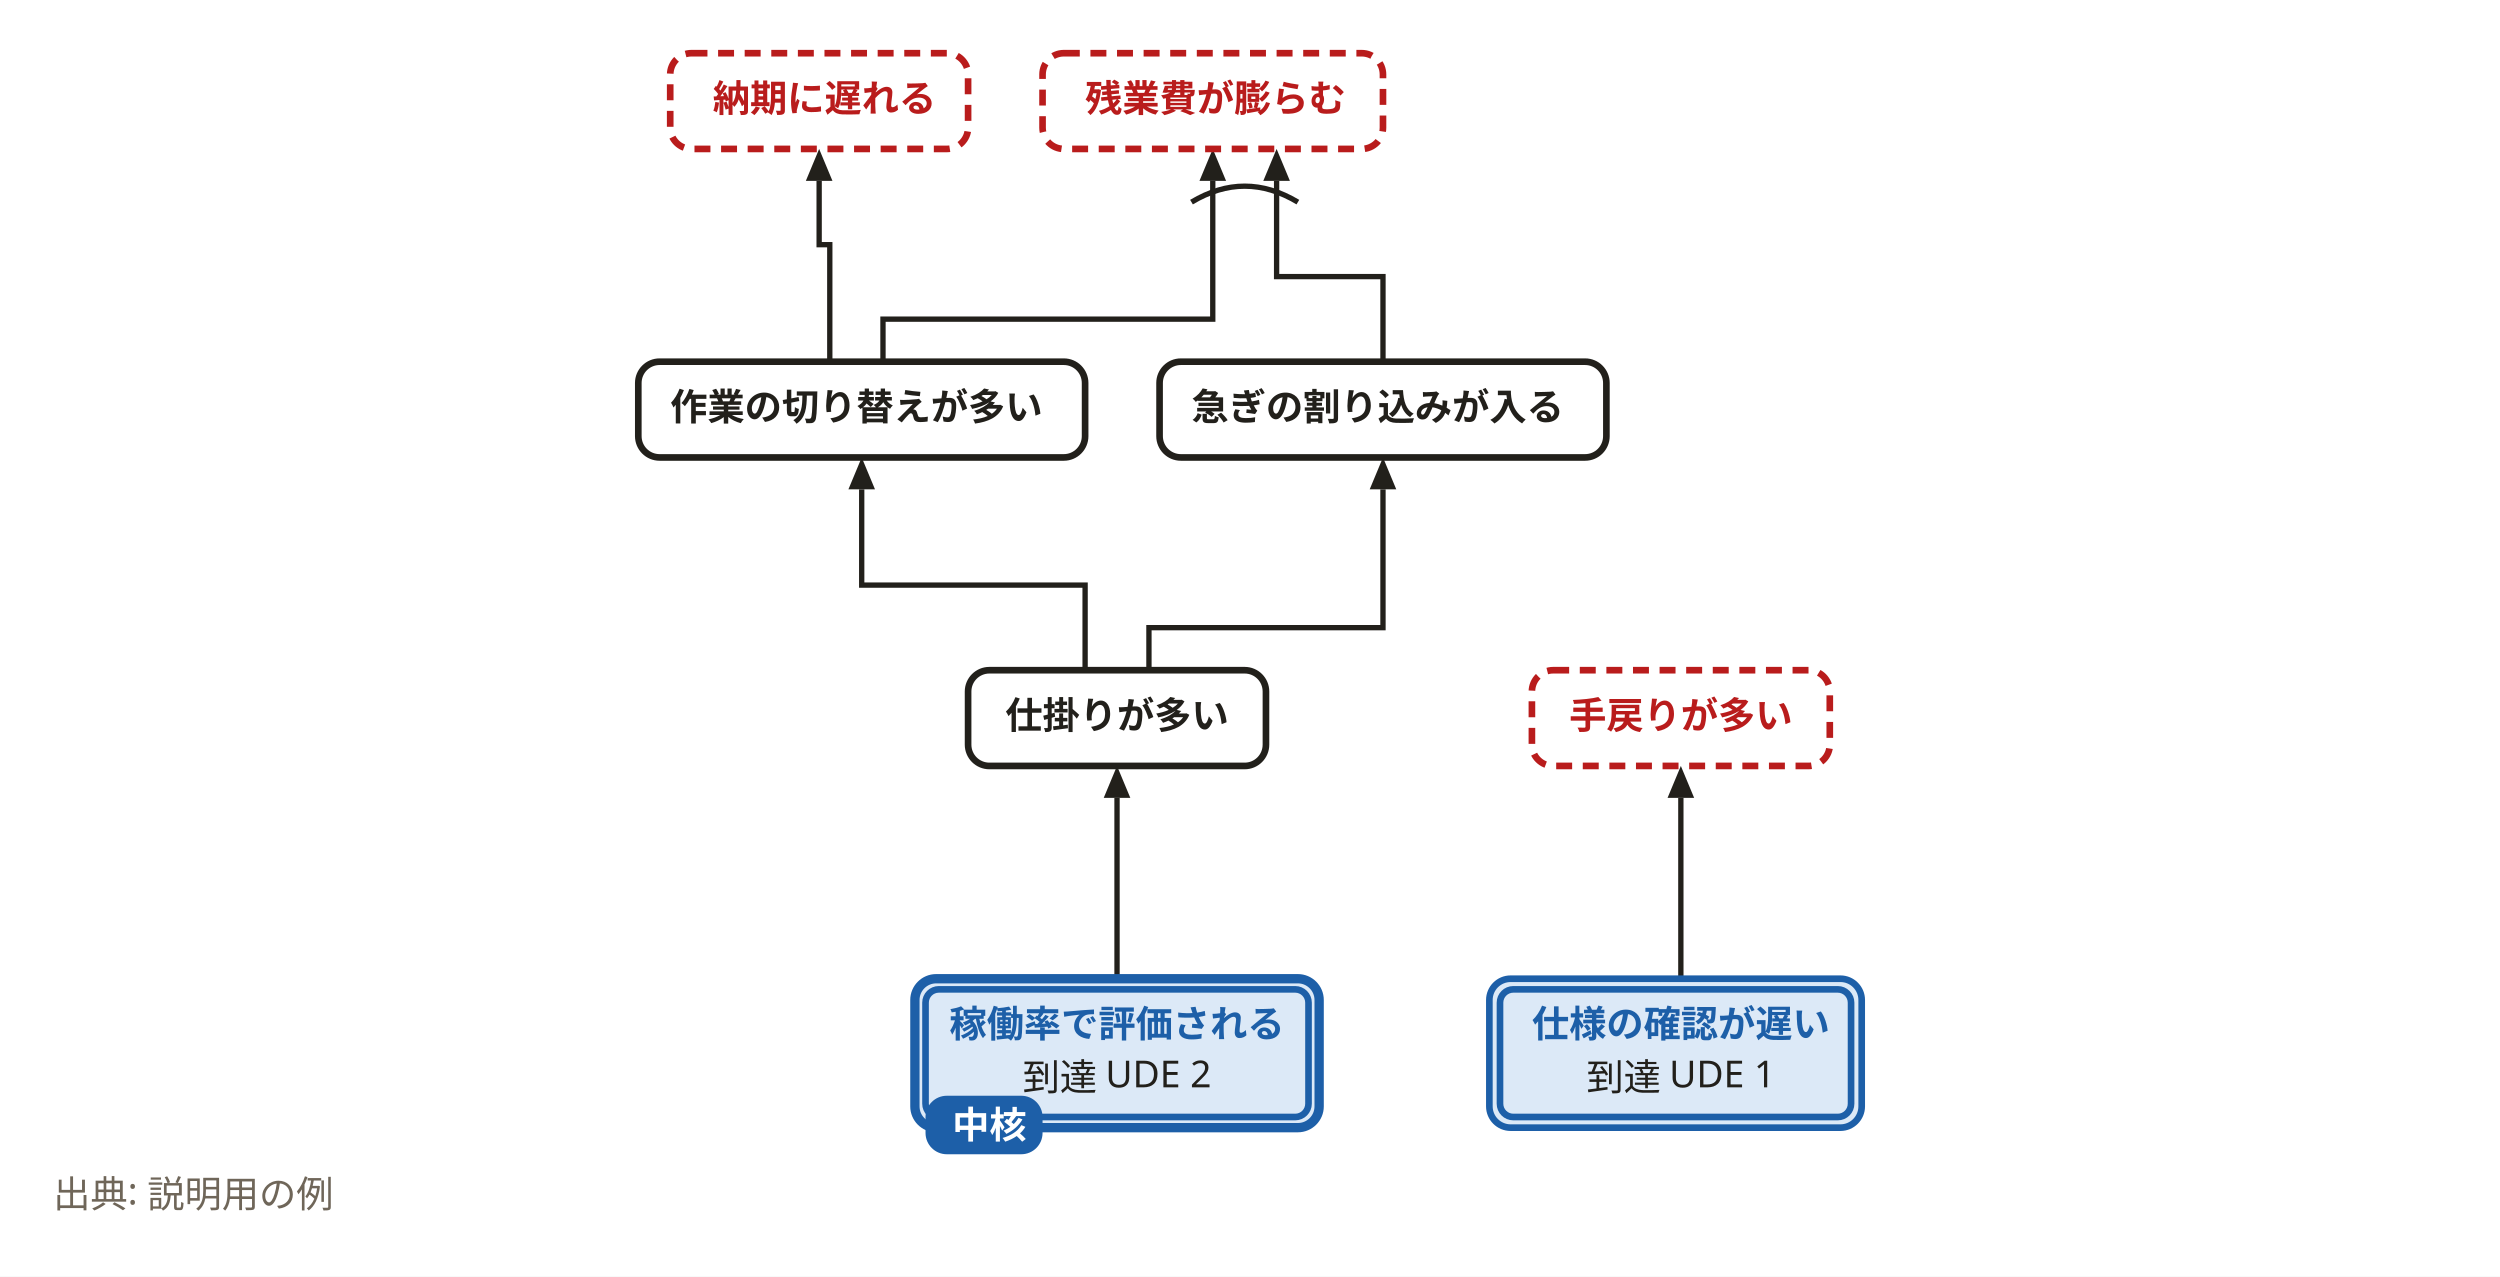
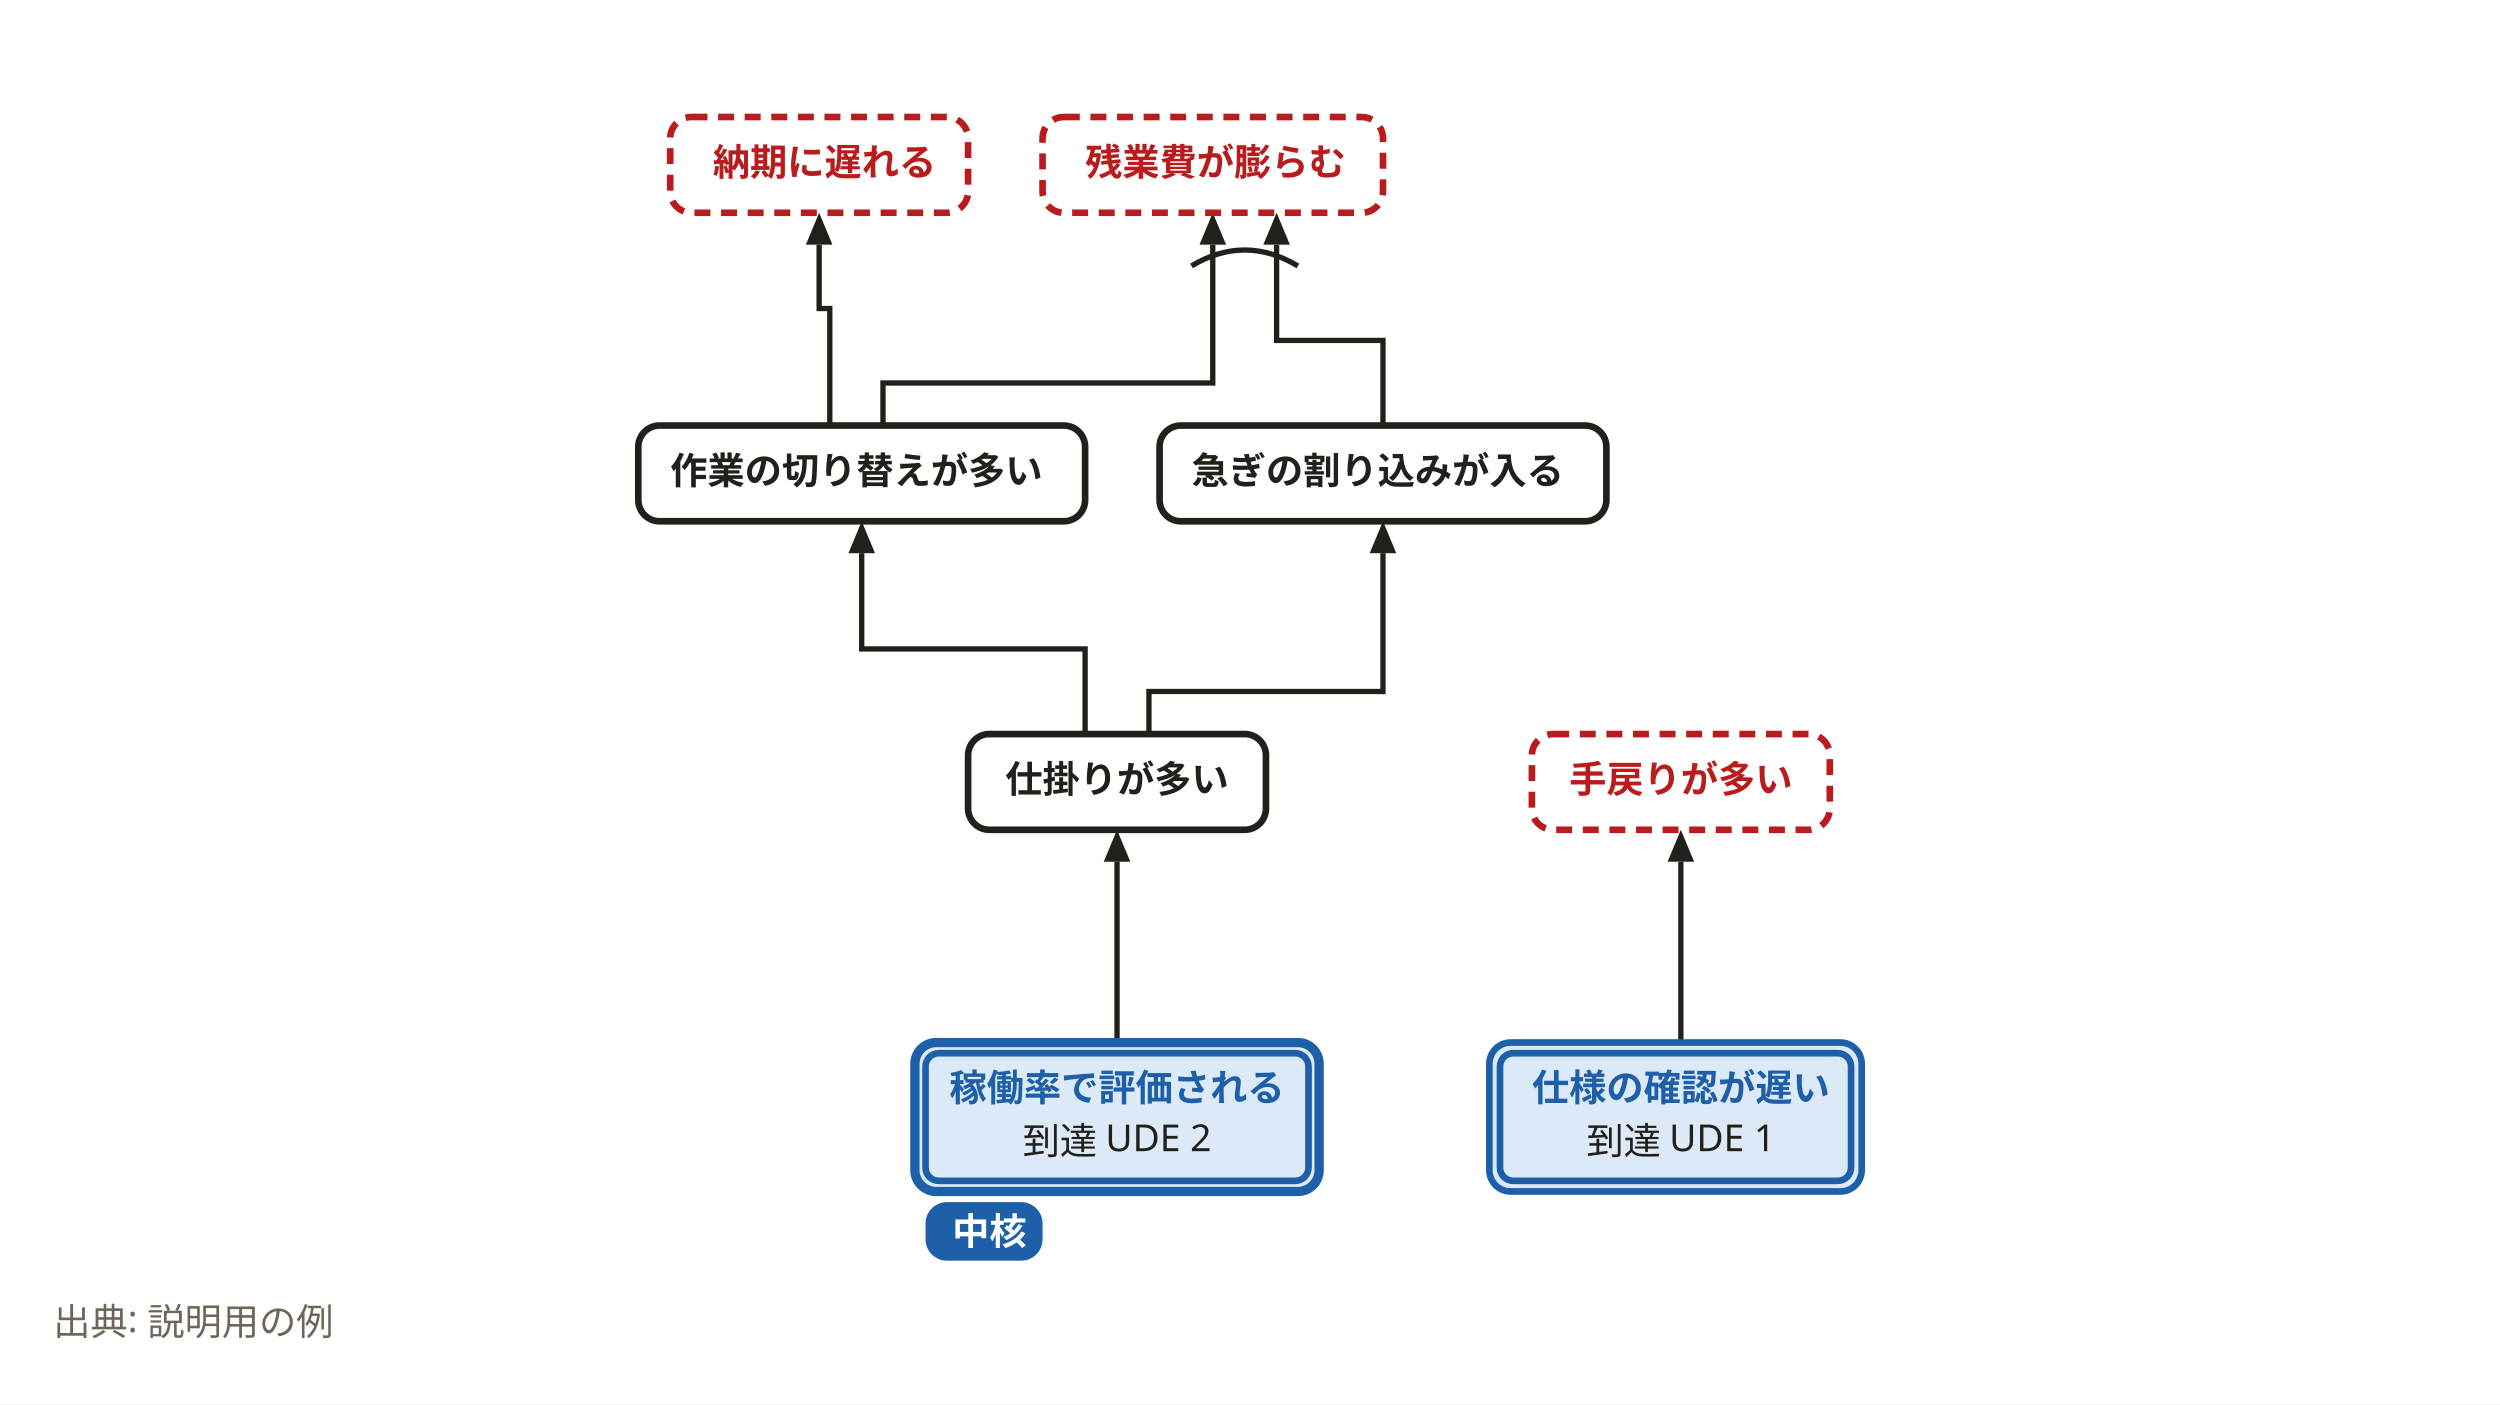
- <svg xmlns="http://www.w3.org/2000/svg" width="940" height="480" viewBox="0 0 940 480" role="img" aria-labelledby="svg-title">
+ <svg xmlns="http://www.w3.org/2000/svg" width="940" height="528" viewBox="0 0 940 528" role="img" aria-labelledby="svg-title">
  <style>
    text { font-family: 'Hiragino Sans','Hiragino Kaku Gothic ProN','Yu Gothic','YuGothic',Meiryo,'Noto Sans JP',sans-serif; }
    .emoji { font-family: 'Noto Color Emoji','Segoe UI Emoji',sans-serif; }
  </style>
-   <rect x="0" y="0" width="940" height="480" fill="#ffffff" />
-   <path d="M420,368 L420,300" fill="none" stroke="#22201b" stroke-width="2" />
-   <path d="M420,288 L425,300 L415,300 z" fill="#22201b" />
-   <path d="M408,252 L408,220 L324,220 L324,184" fill="none" stroke="#22201b" stroke-width="2" />
-   <path d="M324,172 L329,184 L319,184 z" fill="#22201b" />
-   <path d="M432,252 L432,236 L520,236 L520,184" fill="none" stroke="#22201b" stroke-width="2" />
-   <path d="M520,172 L525,184 L515,184 z" fill="#22201b" />
-   <path d="M312,136 L312,92 L308,92 L308,68" fill="none" stroke="#22201b" stroke-width="2" />
-   <path d="M308,56 L313,68 L303,68 z" fill="#22201b" />
-   <path d="M332,136 L332,120 L456,120 L456,68" fill="none" stroke="#22201b" stroke-width="2" />
-   <path d="M456,56 L461,68 L451,68 z" fill="#22201b" />
-   <path d="M520,136 L520,104 L480,104 L480,68" fill="none" stroke="#22201b" stroke-width="2" />
-   <path d="M480,56 L485,68 L475,68 z" fill="#22201b" />
-   <path d="M632,368 L632,300" fill="none" stroke="#22201b" stroke-width="2" />
-   <path d="M632,288 L637,300 L627,300 z" fill="#22201b" />
-   <path d="M448,76 Q468,64 488,76" fill="none" stroke="#22201b" stroke-width="2" />
-   <rect x="252" y="20" width="112" height="36" rx="8" fill="#ffffff" stroke="#b91c1c" stroke-width="2.5" stroke-dasharray="6,4" />
-   <rect x="392" y="20" width="128" height="36" rx="8" fill="#ffffff" stroke="#b91c1c" stroke-width="2.5" stroke-dasharray="6,4" />
-   <rect x="576" y="252" width="112" height="36" rx="8" fill="#ffffff" stroke="#b91c1c" stroke-width="2.5" stroke-dasharray="6,4" />
-   <rect x="240" y="136" width="168" height="36" rx="8" fill="#ffffff" stroke="#22201b" stroke-width="2.5" />
-   <rect x="436" y="136" width="168" height="36" rx="8" fill="#ffffff" stroke="#22201b" stroke-width="2.5" />
-   <rect x="364" y="252" width="112" height="36" rx="8" fill="#ffffff" stroke="#22201b" stroke-width="2.5" />
-   <rect x="344" y="368" width="152" height="56" rx="8" fill="#dce9f7" stroke="#1d5fa8" stroke-width="3.5" />
-   <rect x="348" y="372" width="144" height="48" rx="5" fill="#dce9f7" stroke="#1d5fa8" stroke-width="2.5" />
-   <rect x="348" y="412" width="44" height="22" rx="8" fill="#1d5fa8" />
-   <text x="372" y="428" text-anchor="middle" font-size="14" font-weight="700" fill="#ffffff">中核</text>
-   <rect x="560" y="368" width="140" height="56" rx="8" fill="#dce9f7" stroke="#1d5fa8" stroke-width="2.5" />
-   <rect x="564" y="372" width="132" height="48" rx="5" fill="#dce9f7" stroke="#1d5fa8" stroke-width="2.5" />
-   <text x="310" y="42" text-anchor="middle" font-size="14" font-weight="700" fill="#b91c1c">納期に遅れる</text>
-   <text x="457" y="42" text-anchor="middle" font-size="14" font-weight="700" fill="#b91c1c">残業費が膨らむ</text>
-   <text x="632" y="274" text-anchor="middle" font-size="14" font-weight="700" fill="#b91c1c">手戻りが多い</text>
-   <text x="322" y="158" text-anchor="middle" font-size="14" font-weight="700" fill="#22201b">作業の切り替えが多い</text>
-   <text x="518" y="158" text-anchor="middle" font-size="14" font-weight="700" fill="#22201b">急ぎの割り込みが入る</text>
-   <text x="420" y="274" text-anchor="middle" font-size="14" font-weight="700" fill="#22201b">仕掛りが多い</text>
-   <text x="420" y="390" text-anchor="middle" font-size="14" font-weight="700" fill="#1d5fa8">稼働率で評価される</text>
-   <text x="420" y="410" text-anchor="middle" font-size="14" fill="#22201b">到達 UDE 2</text>
-   <text x="632" y="390" text-anchor="middle" font-size="14" font-weight="700" fill="#1d5fa8">仕様の確認が遅い</text>
-   <text x="632" y="410" text-anchor="middle" font-size="14" fill="#22201b">到達 UDE 1</text>
-   <text x="20" y="454" font-size="14" font-weight="400" fill="#6f6659">出典: 説明用の例</text>
+   <rect x="0" y="0" width="940" height="528" fill="#ffffff" />
+   <path d="M420,392 L420,324" fill="none" stroke="#22201b" stroke-width="2" />
+   <path d="M420,312 L425,324 L415,324 z" fill="#22201b" />
+   <path d="M408,276 L408,244 L324,244 L324,208" fill="none" stroke="#22201b" stroke-width="2" />
+   <path d="M324,196 L329,208 L319,208 z" fill="#22201b" />
+   <path d="M432,276 L432,260 L520,260 L520,208" fill="none" stroke="#22201b" stroke-width="2" />
+   <path d="M520,196 L525,208 L515,208 z" fill="#22201b" />
+   <path d="M312,160 L312,116 L308,116 L308,92" fill="none" stroke="#22201b" stroke-width="2" />
+   <path d="M308,80 L313,92 L303,92 z" fill="#22201b" />
+   <path d="M332,160 L332,144 L456,144 L456,92" fill="none" stroke="#22201b" stroke-width="2" />
+   <path d="M456,80 L461,92 L451,92 z" fill="#22201b" />
+   <path d="M520,160 L520,128 L480,128 L480,92" fill="none" stroke="#22201b" stroke-width="2" />
+   <path d="M480,80 L485,92 L475,92 z" fill="#22201b" />
+   <path d="M632,392 L632,324" fill="none" stroke="#22201b" stroke-width="2" />
+   <path d="M632,312 L637,324 L627,324 z" fill="#22201b" />
+   <path d="M448,100 Q468,88 488,100" fill="none" stroke="#22201b" stroke-width="2" />
+   <rect x="252" y="44" width="112" height="36" rx="8" fill="#ffffff" stroke="#b91c1c" stroke-width="2.5" stroke-dasharray="6,4" />
+   <rect x="392" y="44" width="128" height="36" rx="8" fill="#ffffff" stroke="#b91c1c" stroke-width="2.5" stroke-dasharray="6,4" />
+   <rect x="576" y="276" width="112" height="36" rx="8" fill="#ffffff" stroke="#b91c1c" stroke-width="2.5" stroke-dasharray="6,4" />
+   <rect x="240" y="160" width="168" height="36" rx="8" fill="#ffffff" stroke="#22201b" stroke-width="2.5" />
+   <rect x="436" y="160" width="168" height="36" rx="8" fill="#ffffff" stroke="#22201b" stroke-width="2.5" />
+   <rect x="364" y="276" width="112" height="36" rx="8" fill="#ffffff" stroke="#22201b" stroke-width="2.5" />
+   <rect x="344" y="392" width="152" height="56" rx="8" fill="#dce9f7" stroke="#1d5fa8" stroke-width="3.5" />
+   <rect x="348" y="396" width="144" height="48" rx="5" fill="#dce9f7" stroke="#1d5fa8" stroke-width="2.5" />
+   <rect x="348" y="452" width="44" height="22" rx="8" fill="#1d5fa8" />
+   <text x="372" y="468" text-anchor="middle" font-size="14" font-weight="700" fill="#ffffff">中核</text>
+   <rect x="560" y="392" width="140" height="56" rx="8" fill="#dce9f7" stroke="#1d5fa8" stroke-width="2.5" />
+   <rect x="564" y="396" width="132" height="48" rx="5" fill="#dce9f7" stroke="#1d5fa8" stroke-width="2.5" />
+   <text x="310" y="66" text-anchor="middle" font-size="14" font-weight="700" fill="#b91c1c">納期に遅れる</text>
+   <text x="457" y="66" text-anchor="middle" font-size="14" font-weight="700" fill="#b91c1c">残業費が膨らむ</text>
+   <text x="632" y="298" text-anchor="middle" font-size="14" font-weight="700" fill="#b91c1c">手戻りが多い</text>
+   <text x="322" y="182" text-anchor="middle" font-size="14" font-weight="700" fill="#22201b">作業の切り替えが多い</text>
+   <text x="518" y="182" text-anchor="middle" font-size="14" font-weight="700" fill="#22201b">急ぎの割り込みが入る</text>
+   <text x="420" y="298" text-anchor="middle" font-size="14" font-weight="700" fill="#22201b">仕掛りが多い</text>
+   <text x="420" y="414" text-anchor="middle" font-size="14" font-weight="700" fill="#1d5fa8">稼働率で評価される</text>
+   <text x="420" y="434" text-anchor="middle" font-size="14" fill="#22201b">到達 UDE 2</text>
+   <text x="632" y="414" text-anchor="middle" font-size="14" font-weight="700" fill="#1d5fa8">仕様の確認が遅い</text>
+   <text x="632" y="434" text-anchor="middle" font-size="14" fill="#22201b">到達 UDE 1</text>
+   <text x="20" y="502" font-size="14" font-weight="400" fill="#6f6659">出典: 説明用の例</text>
</svg>
